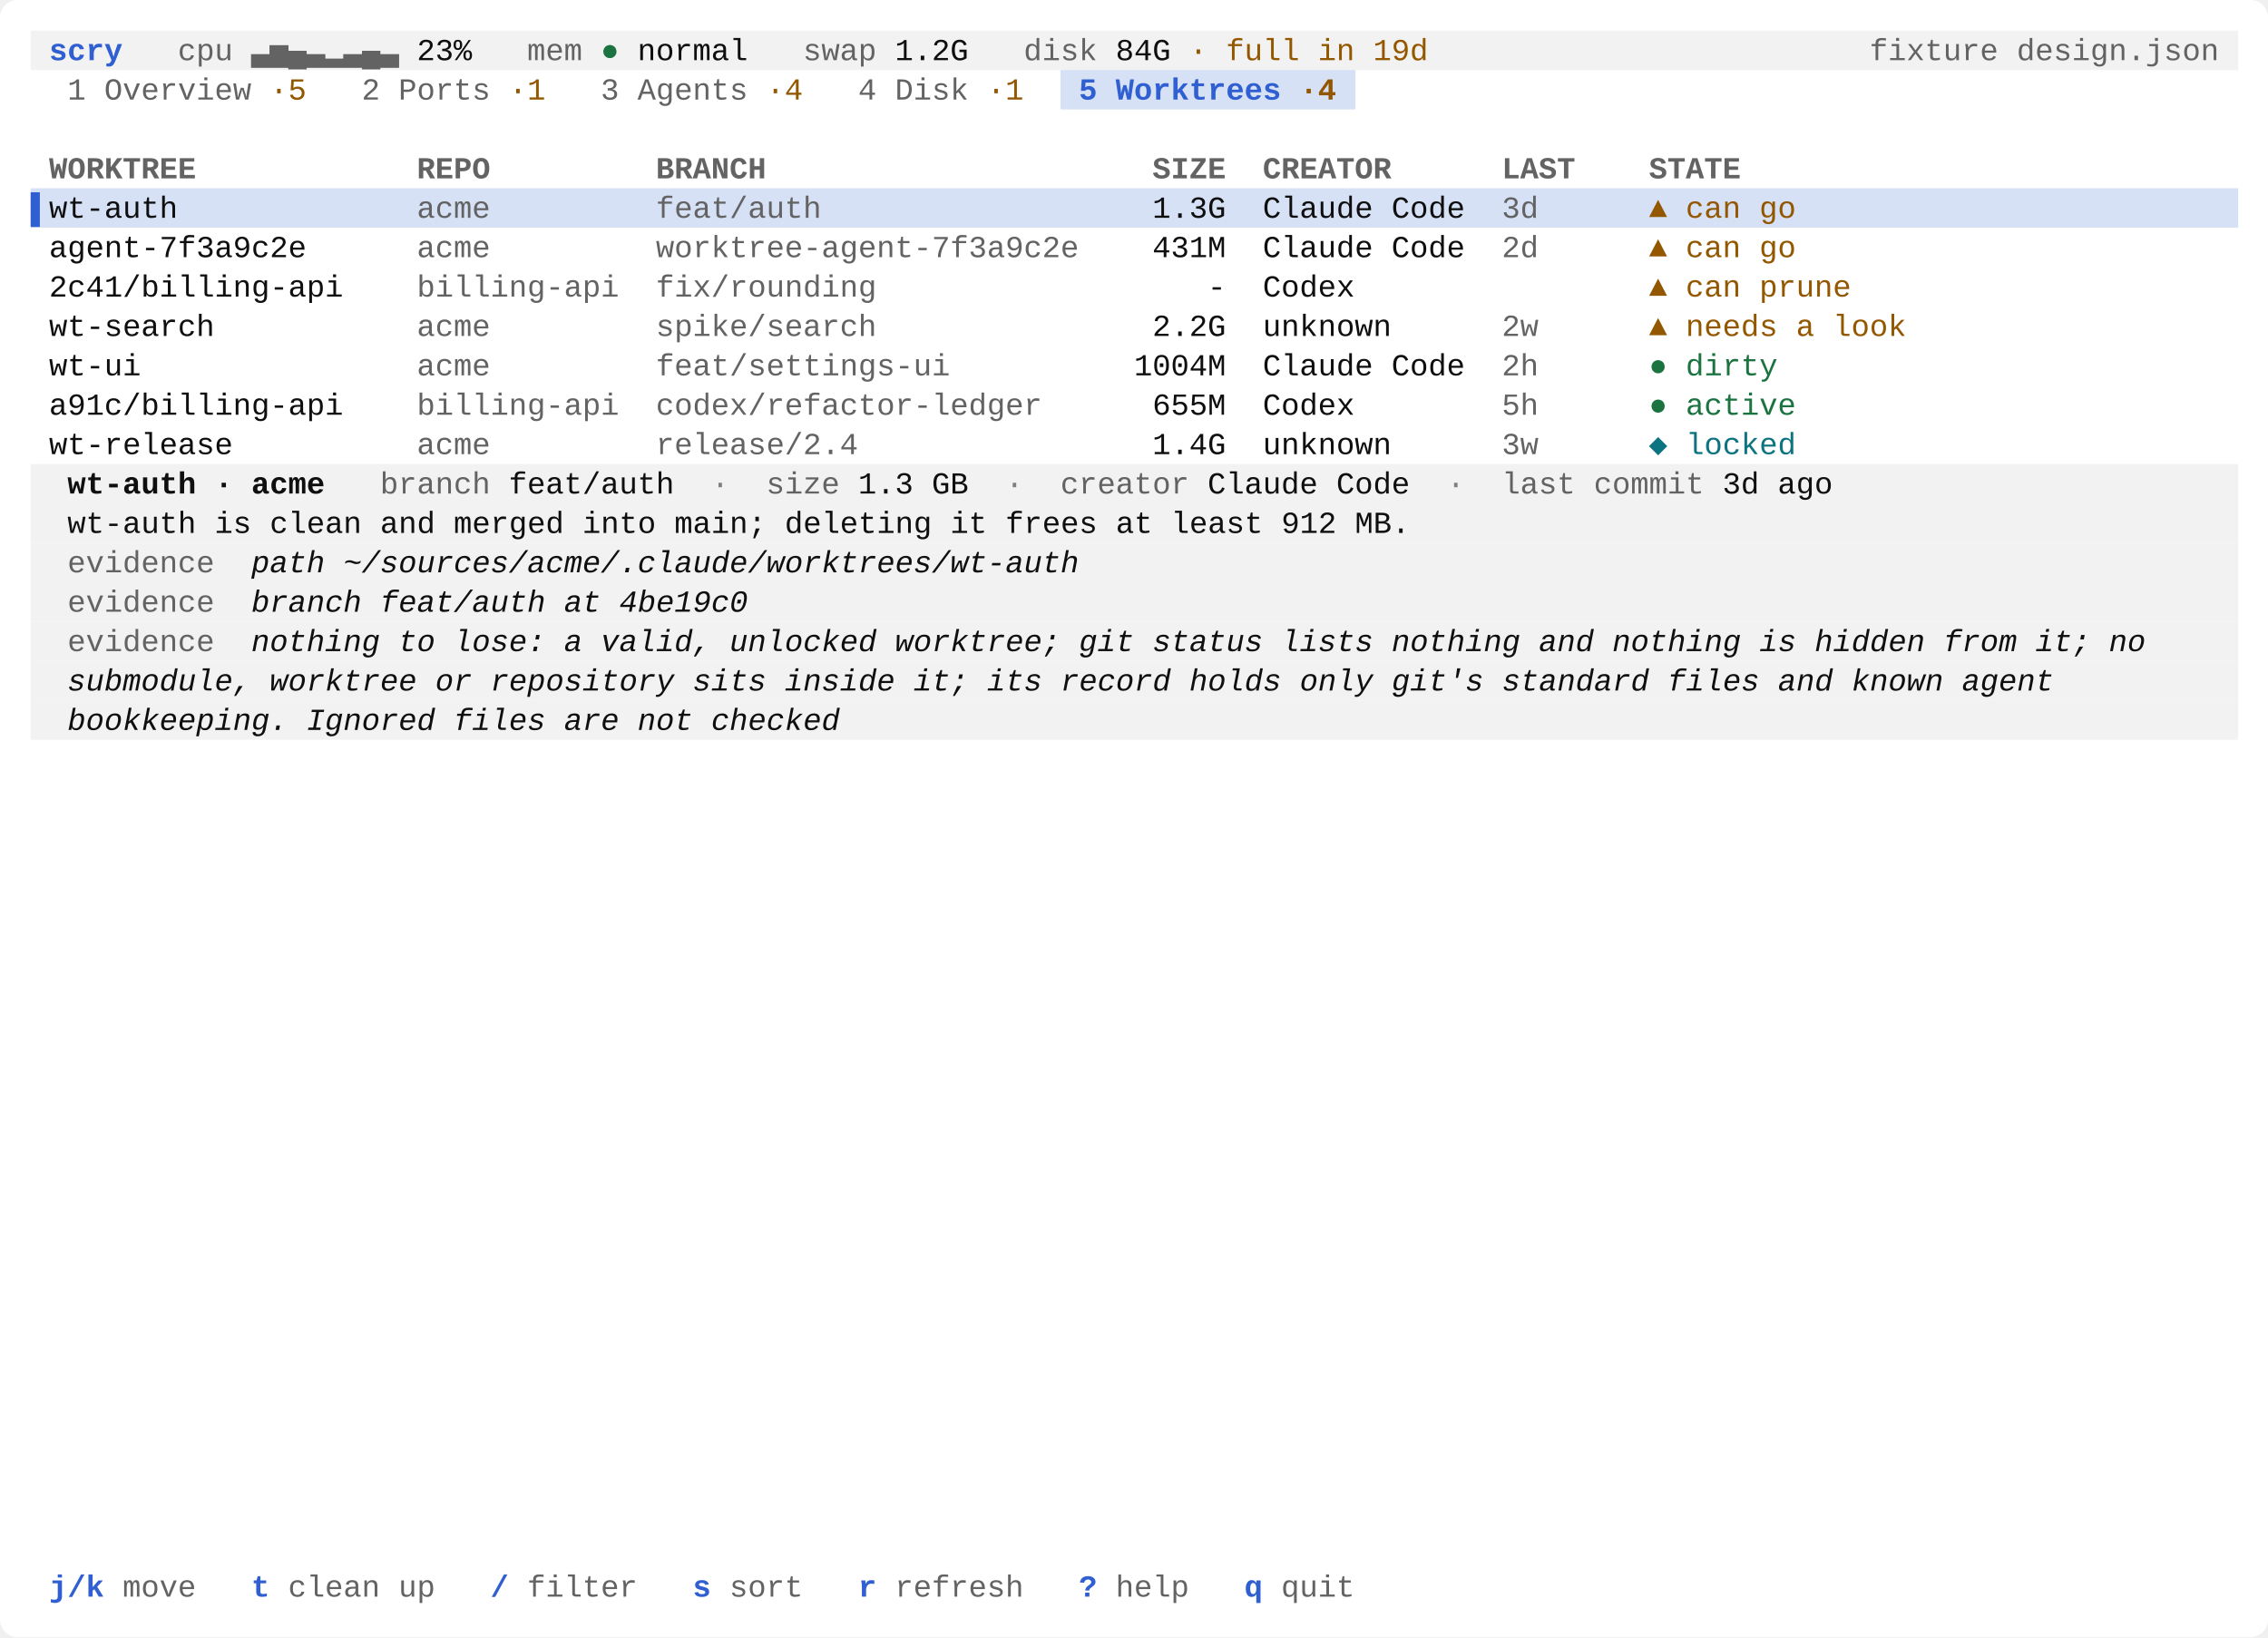
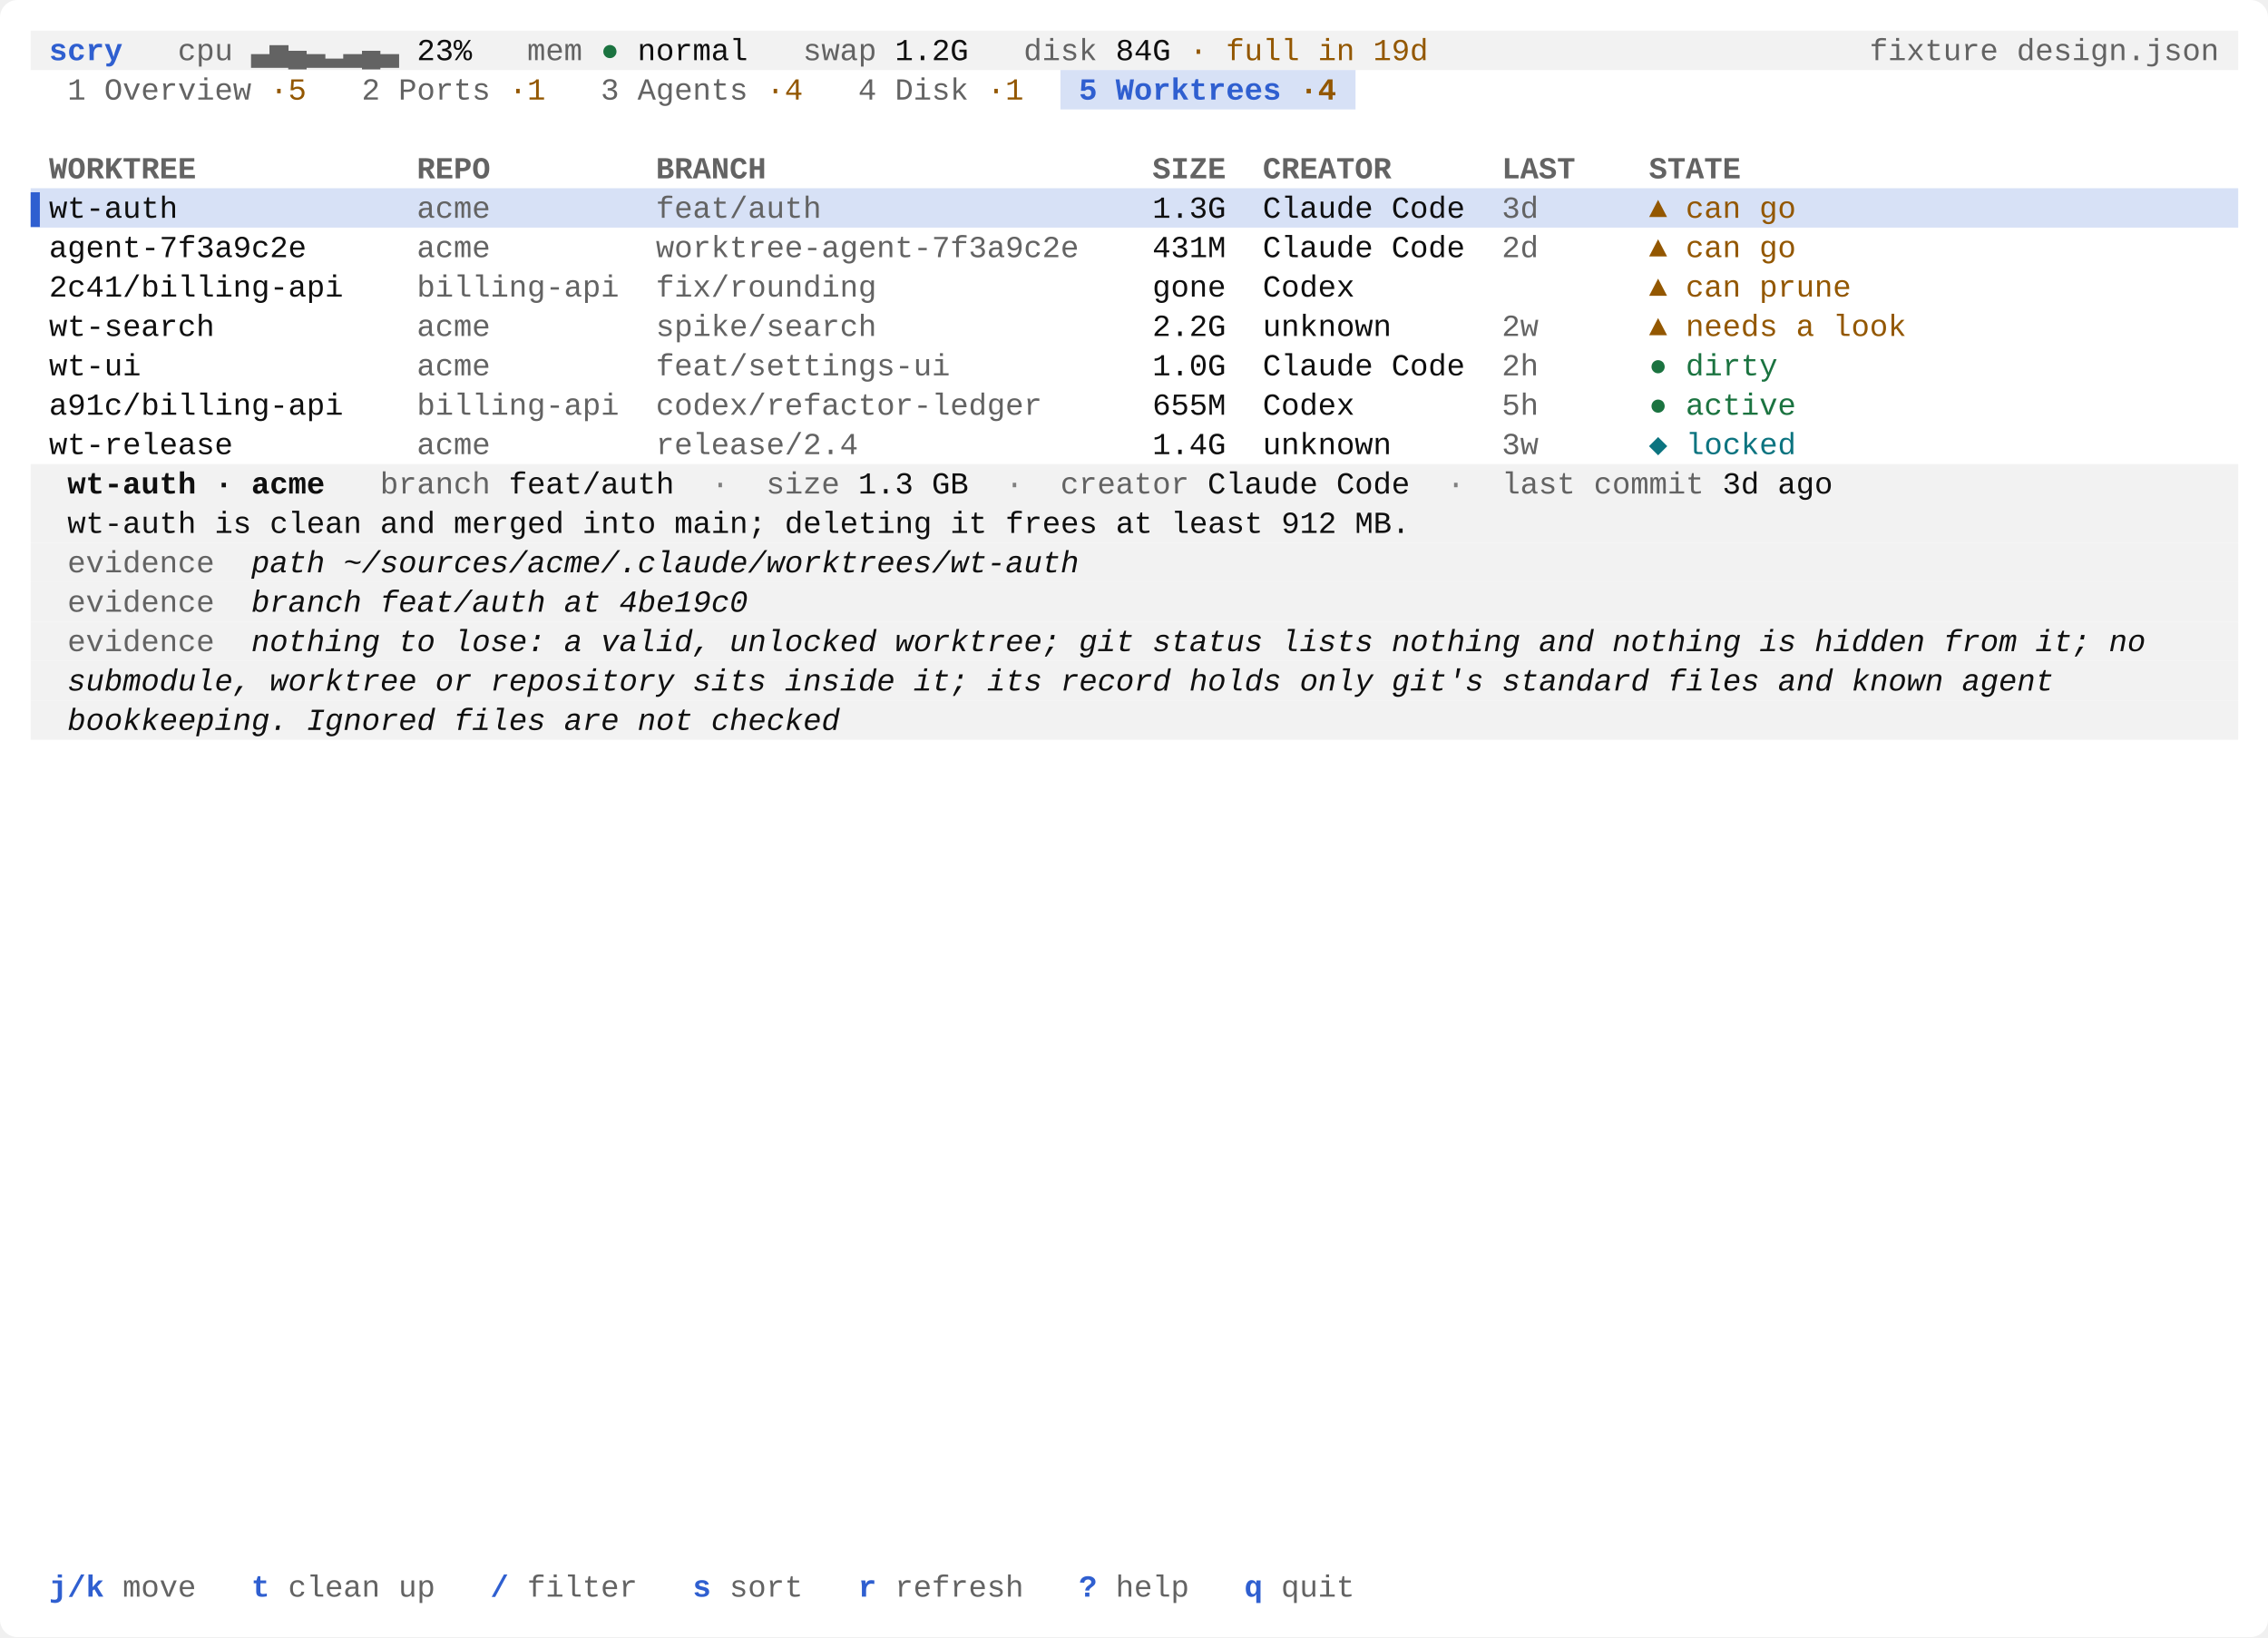
<svg xmlns="http://www.w3.org/2000/svg" width="1036" height="748" viewBox="0 0 1036 748">
  <style>text{font-family:ui-monospace,SFMono-Regular,"SF Mono",Menlo,Consolas,"Liberation Mono","DejaVu Sans Mono",monospace;font-size:14px;white-space:pre}</style>
  <rect width="1036" height="748" rx="8" fill="#ffffff" />
  <g transform="translate(14 14)">
    <rect x="0.0" y="0" width="1008.4" height="18" fill="#f2f2f2" />
    <text x="8.4" y="13.5" fill="#2f5fd0" textLength="33.6" lengthAdjust="spacingAndGlyphs" xml:space="preserve" font-weight="700">scry</text>
    <text x="67.2" y="13.5" fill="#636363" textLength="100.8" lengthAdjust="spacingAndGlyphs" xml:space="preserve">cpu ▃▅▄▃▂▃▄▃</text>
    <text x="176.4" y="13.5" fill="#0f0f0f" textLength="25.2" lengthAdjust="spacingAndGlyphs" xml:space="preserve">23%</text>
    <text x="226.8" y="13.5" fill="#636363" textLength="25.2" lengthAdjust="spacingAndGlyphs" xml:space="preserve">mem</text>
    <text x="260.4" y="13.5" fill="#1b7340" textLength="8.4" lengthAdjust="spacingAndGlyphs" xml:space="preserve">●</text>
    <text x="277.2" y="13.5" fill="#0f0f0f" textLength="50.4" lengthAdjust="spacingAndGlyphs" xml:space="preserve">normal</text>
    <text x="352.8" y="13.5" fill="#636363" textLength="33.6" lengthAdjust="spacingAndGlyphs" xml:space="preserve">swap</text>
    <text x="394.8" y="13.5" fill="#0f0f0f" textLength="33.6" lengthAdjust="spacingAndGlyphs" xml:space="preserve">1.2G</text>
    <text x="453.6" y="13.5" fill="#636363" textLength="33.6" lengthAdjust="spacingAndGlyphs" xml:space="preserve">disk</text>
    <text x="495.6" y="13.5" fill="#0f0f0f" textLength="25.2" lengthAdjust="spacingAndGlyphs" xml:space="preserve">84G</text>
    <text x="529.2" y="13.5" fill="#935700" textLength="109.2" lengthAdjust="spacingAndGlyphs" xml:space="preserve">· full in 19d</text>
    <text x="840.0" y="13.5" fill="#636363" textLength="159.6" lengthAdjust="spacingAndGlyphs" xml:space="preserve">fixture design.json</text>
    <rect x="470.4" y="18" width="134.8" height="18" fill="#d7e1f6" />
    <text x="16.8" y="31.5" fill="#636363" textLength="84.0" lengthAdjust="spacingAndGlyphs" xml:space="preserve">1 Overview</text>
    <text x="109.2" y="31.5" fill="#935700" textLength="16.8" lengthAdjust="spacingAndGlyphs" xml:space="preserve">·5</text>
    <text x="151.2" y="31.5" fill="#636363" textLength="58.8" lengthAdjust="spacingAndGlyphs" xml:space="preserve">2 Ports</text>
    <text x="218.4" y="31.5" fill="#935700" textLength="16.8" lengthAdjust="spacingAndGlyphs" xml:space="preserve">·1</text>
    <text x="260.4" y="31.5" fill="#636363" textLength="67.2" lengthAdjust="spacingAndGlyphs" xml:space="preserve">3 Agents</text>
    <text x="336.0" y="31.5" fill="#935700" textLength="16.8" lengthAdjust="spacingAndGlyphs" xml:space="preserve">·4</text>
    <text x="378.0" y="31.5" fill="#636363" textLength="50.4" lengthAdjust="spacingAndGlyphs" xml:space="preserve">4 Disk</text>
    <text x="436.8" y="31.5" fill="#935700" textLength="16.8" lengthAdjust="spacingAndGlyphs" xml:space="preserve">·1</text>
    <text x="478.8" y="31.5" fill="#2f5fd0" textLength="92.4" lengthAdjust="spacingAndGlyphs" xml:space="preserve" font-weight="700">5 Worktrees</text>
    <text x="579.6" y="31.5" fill="#935700" textLength="16.8" lengthAdjust="spacingAndGlyphs" xml:space="preserve" font-weight="700">·4</text>
    <text x="8.4" y="67.5" fill="#636363" textLength="67.2" lengthAdjust="spacingAndGlyphs" xml:space="preserve" font-weight="700">WORKTREE</text>
    <text x="176.4" y="67.5" fill="#636363" textLength="33.6" lengthAdjust="spacingAndGlyphs" xml:space="preserve" font-weight="700">REPO</text>
    <text x="285.6" y="67.5" fill="#636363" textLength="50.4" lengthAdjust="spacingAndGlyphs" xml:space="preserve" font-weight="700">BRANCH</text>
    <text x="512.4" y="67.5" fill="#636363" textLength="33.6" lengthAdjust="spacingAndGlyphs" xml:space="preserve" font-weight="700">SIZE</text>
    <text x="562.8" y="67.5" fill="#636363" textLength="58.8" lengthAdjust="spacingAndGlyphs" xml:space="preserve" font-weight="700">CREATOR</text>
    <text x="672.0" y="67.5" fill="#636363" textLength="33.6" lengthAdjust="spacingAndGlyphs" xml:space="preserve" font-weight="700">LAST</text>
    <text x="739.2" y="67.5" fill="#636363" textLength="42.0" lengthAdjust="spacingAndGlyphs" xml:space="preserve" font-weight="700">STATE</text>
    <rect x="0.0" y="72" width="1008.4" height="18" fill="#d7e1f6" />
    <text x="0.0" y="85.5" fill="#2f5fd0" textLength="8.4" lengthAdjust="spacingAndGlyphs" xml:space="preserve">▌</text>
    <text x="8.4" y="85.5" fill="#0f0f0f" textLength="58.8" lengthAdjust="spacingAndGlyphs" xml:space="preserve">wt-auth</text>
    <text x="176.4" y="85.5" fill="#636363" textLength="33.6" lengthAdjust="spacingAndGlyphs" xml:space="preserve">acme</text>
    <text x="285.6" y="85.5" fill="#636363" textLength="75.6" lengthAdjust="spacingAndGlyphs" xml:space="preserve">feat/auth</text>
    <text x="512.4" y="85.5" fill="#0f0f0f" textLength="33.6" lengthAdjust="spacingAndGlyphs" xml:space="preserve">1.3G</text>
    <text x="562.8" y="85.5" fill="#0f0f0f" textLength="92.4" lengthAdjust="spacingAndGlyphs" xml:space="preserve">Claude Code</text>
    <text x="672.0" y="85.5" fill="#636363" textLength="16.8" lengthAdjust="spacingAndGlyphs" xml:space="preserve">3d</text>
    <text x="739.2" y="85.5" fill="#935700" textLength="67.2" lengthAdjust="spacingAndGlyphs" xml:space="preserve">▲ can go</text>
    <text x="8.4" y="103.5" fill="#0f0f0f" textLength="117.6" lengthAdjust="spacingAndGlyphs" xml:space="preserve">agent-7f3a9c2e</text>
    <text x="176.4" y="103.5" fill="#636363" textLength="33.6" lengthAdjust="spacingAndGlyphs" xml:space="preserve">acme</text>
    <text x="285.6" y="103.5" fill="#636363" textLength="193.2" lengthAdjust="spacingAndGlyphs" xml:space="preserve">worktree-agent-7f3a9c2e</text>
    <text x="512.4" y="103.5" fill="#0f0f0f" textLength="33.6" lengthAdjust="spacingAndGlyphs" xml:space="preserve">431M</text>
    <text x="562.8" y="103.5" fill="#0f0f0f" textLength="92.4" lengthAdjust="spacingAndGlyphs" xml:space="preserve">Claude Code</text>
    <text x="672.0" y="103.5" fill="#636363" textLength="16.8" lengthAdjust="spacingAndGlyphs" xml:space="preserve">2d</text>
    <text x="739.2" y="103.5" fill="#935700" textLength="67.2" lengthAdjust="spacingAndGlyphs" xml:space="preserve">▲ can go</text>
    <text x="8.4" y="121.5" fill="#0f0f0f" textLength="134.4" lengthAdjust="spacingAndGlyphs" xml:space="preserve">2c41/billing-api</text>
    <text x="176.4" y="121.5" fill="#636363" textLength="92.4" lengthAdjust="spacingAndGlyphs" xml:space="preserve">billing-api</text>
    <text x="285.6" y="121.5" fill="#636363" textLength="100.8" lengthAdjust="spacingAndGlyphs" xml:space="preserve">fix/rounding</text>
-     <text x="537.6" y="121.5" fill="#0f0f0f" textLength="8.4" lengthAdjust="spacingAndGlyphs" xml:space="preserve">-</text>
+     <text x="512.4" y="121.5" fill="#0f0f0f" textLength="33.6" lengthAdjust="spacingAndGlyphs" xml:space="preserve">gone</text>
    <text x="562.8" y="121.5" fill="#0f0f0f" textLength="42.0" lengthAdjust="spacingAndGlyphs" xml:space="preserve">Codex</text>
    <text x="739.2" y="121.5" fill="#935700" textLength="92.4" lengthAdjust="spacingAndGlyphs" xml:space="preserve">▲ can prune</text>
    <text x="8.4" y="139.5" fill="#0f0f0f" textLength="75.6" lengthAdjust="spacingAndGlyphs" xml:space="preserve">wt-search</text>
    <text x="176.4" y="139.5" fill="#636363" textLength="33.6" lengthAdjust="spacingAndGlyphs" xml:space="preserve">acme</text>
    <text x="285.6" y="139.5" fill="#636363" textLength="100.8" lengthAdjust="spacingAndGlyphs" xml:space="preserve">spike/search</text>
    <text x="512.4" y="139.5" fill="#0f0f0f" textLength="33.6" lengthAdjust="spacingAndGlyphs" xml:space="preserve">2.2G</text>
    <text x="562.8" y="139.5" fill="#0f0f0f" textLength="58.8" lengthAdjust="spacingAndGlyphs" xml:space="preserve">unknown</text>
    <text x="672.0" y="139.5" fill="#636363" textLength="16.8" lengthAdjust="spacingAndGlyphs" xml:space="preserve">2w</text>
    <text x="739.2" y="139.5" fill="#935700" textLength="117.6" lengthAdjust="spacingAndGlyphs" xml:space="preserve">▲ needs a look</text>
    <text x="8.4" y="157.5" fill="#0f0f0f" textLength="42.0" lengthAdjust="spacingAndGlyphs" xml:space="preserve">wt-ui</text>
    <text x="176.4" y="157.5" fill="#636363" textLength="33.6" lengthAdjust="spacingAndGlyphs" xml:space="preserve">acme</text>
    <text x="285.6" y="157.5" fill="#636363" textLength="134.4" lengthAdjust="spacingAndGlyphs" xml:space="preserve">feat/settings-ui</text>
-     <text x="504.0" y="157.5" fill="#0f0f0f" textLength="42.0" lengthAdjust="spacingAndGlyphs" xml:space="preserve">1004M</text>
+     <text x="512.4" y="157.5" fill="#0f0f0f" textLength="33.6" lengthAdjust="spacingAndGlyphs" xml:space="preserve">1.0G</text>
    <text x="562.8" y="157.5" fill="#0f0f0f" textLength="92.4" lengthAdjust="spacingAndGlyphs" xml:space="preserve">Claude Code</text>
    <text x="672.0" y="157.5" fill="#636363" textLength="16.8" lengthAdjust="spacingAndGlyphs" xml:space="preserve">2h</text>
    <text x="739.2" y="157.5" fill="#1b7340" textLength="58.8" lengthAdjust="spacingAndGlyphs" xml:space="preserve">● dirty</text>
    <text x="8.4" y="175.5" fill="#0f0f0f" textLength="134.4" lengthAdjust="spacingAndGlyphs" xml:space="preserve">a91c/billing-api</text>
    <text x="176.4" y="175.5" fill="#636363" textLength="92.4" lengthAdjust="spacingAndGlyphs" xml:space="preserve">billing-api</text>
    <text x="285.6" y="175.5" fill="#636363" textLength="176.4" lengthAdjust="spacingAndGlyphs" xml:space="preserve">codex/refactor-ledger</text>
    <text x="512.4" y="175.5" fill="#0f0f0f" textLength="33.6" lengthAdjust="spacingAndGlyphs" xml:space="preserve">655M</text>
    <text x="562.8" y="175.5" fill="#0f0f0f" textLength="42.0" lengthAdjust="spacingAndGlyphs" xml:space="preserve">Codex</text>
    <text x="672.0" y="175.5" fill="#636363" textLength="16.8" lengthAdjust="spacingAndGlyphs" xml:space="preserve">5h</text>
    <text x="739.2" y="175.5" fill="#1b7340" textLength="67.2" lengthAdjust="spacingAndGlyphs" xml:space="preserve">● active</text>
    <text x="8.4" y="193.5" fill="#0f0f0f" textLength="84.0" lengthAdjust="spacingAndGlyphs" xml:space="preserve">wt-release</text>
    <text x="176.4" y="193.5" fill="#636363" textLength="33.6" lengthAdjust="spacingAndGlyphs" xml:space="preserve">acme</text>
    <text x="285.6" y="193.5" fill="#636363" textLength="92.4" lengthAdjust="spacingAndGlyphs" xml:space="preserve">release/2.4</text>
    <text x="512.4" y="193.5" fill="#0f0f0f" textLength="33.6" lengthAdjust="spacingAndGlyphs" xml:space="preserve">1.4G</text>
    <text x="562.8" y="193.5" fill="#0f0f0f" textLength="58.8" lengthAdjust="spacingAndGlyphs" xml:space="preserve">unknown</text>
    <text x="672.0" y="193.5" fill="#636363" textLength="16.8" lengthAdjust="spacingAndGlyphs" xml:space="preserve">3w</text>
    <text x="739.2" y="193.5" fill="#0c7480" textLength="67.2" lengthAdjust="spacingAndGlyphs" xml:space="preserve">◆ locked</text>
    <rect x="0.0" y="198" width="1008.4" height="18" fill="#f2f2f2" />
    <text x="16.8" y="211.5" fill="#0f0f0f" textLength="117.6" lengthAdjust="spacingAndGlyphs" xml:space="preserve" font-weight="700">wt-auth · acme</text>
    <text x="159.6" y="211.5" fill="#636363" textLength="50.4" lengthAdjust="spacingAndGlyphs" xml:space="preserve">branch</text>
    <text x="218.4" y="211.5" fill="#0f0f0f" textLength="75.6" lengthAdjust="spacingAndGlyphs" xml:space="preserve">feat/auth</text>
    <text x="310.8" y="211.5" fill="#808080" textLength="8.4" lengthAdjust="spacingAndGlyphs" xml:space="preserve">·</text>
    <text x="336.0" y="211.5" fill="#636363" textLength="33.6" lengthAdjust="spacingAndGlyphs" xml:space="preserve">size</text>
    <text x="378.0" y="211.5" fill="#0f0f0f" textLength="50.4" lengthAdjust="spacingAndGlyphs" xml:space="preserve">1.3 GB</text>
    <text x="445.2" y="211.5" fill="#808080" textLength="8.4" lengthAdjust="spacingAndGlyphs" xml:space="preserve">·</text>
    <text x="470.4" y="211.5" fill="#636363" textLength="58.8" lengthAdjust="spacingAndGlyphs" xml:space="preserve">creator</text>
    <text x="537.6" y="211.5" fill="#0f0f0f" textLength="92.4" lengthAdjust="spacingAndGlyphs" xml:space="preserve">Claude Code</text>
    <text x="646.8" y="211.5" fill="#808080" textLength="8.4" lengthAdjust="spacingAndGlyphs" xml:space="preserve">·</text>
    <text x="672.0" y="211.5" fill="#636363" textLength="92.4" lengthAdjust="spacingAndGlyphs" xml:space="preserve">last commit</text>
    <text x="772.8" y="211.5" fill="#0f0f0f" textLength="50.4" lengthAdjust="spacingAndGlyphs" xml:space="preserve">3d ago</text>
    <rect x="0.0" y="216" width="1008.4" height="18" fill="#f2f2f2" />
    <text x="16.8" y="229.5" fill="#0f0f0f" textLength="613.2" lengthAdjust="spacingAndGlyphs" xml:space="preserve">wt-auth is clean and merged into main; deleting it frees at least 912 MB.</text>
    <rect x="0.0" y="234" width="1008.4" height="18" fill="#f2f2f2" />
    <text x="16.8" y="247.5" fill="#636363" textLength="67.2" lengthAdjust="spacingAndGlyphs" xml:space="preserve">evidence</text>
    <text x="100.8" y="247.5" fill="#0f0f0f" textLength="378.0" lengthAdjust="spacingAndGlyphs" xml:space="preserve" font-style="italic">path ~/sources/acme/.claude/worktrees/wt-auth</text>
    <rect x="0.0" y="252" width="1008.4" height="18" fill="#f2f2f2" />
    <text x="16.8" y="265.5" fill="#636363" textLength="67.2" lengthAdjust="spacingAndGlyphs" xml:space="preserve">evidence</text>
    <text x="100.8" y="265.5" fill="#0f0f0f" textLength="226.8" lengthAdjust="spacingAndGlyphs" xml:space="preserve" font-style="italic">branch feat/auth at 4be19c0</text>
    <rect x="0.0" y="270" width="1008.4" height="18" fill="#f2f2f2" />
    <text x="16.8" y="283.5" fill="#636363" textLength="67.2" lengthAdjust="spacingAndGlyphs" xml:space="preserve">evidence</text>
    <text x="100.8" y="283.5" fill="#0f0f0f" textLength="865.2" lengthAdjust="spacingAndGlyphs" xml:space="preserve" font-style="italic">nothing to lose: a valid, unlocked worktree; git status lists nothing and nothing is hidden from it; no</text>
    <rect x="0.0" y="288" width="1008.4" height="18" fill="#f2f2f2" />
    <text x="16.8" y="301.5" fill="#0f0f0f" textLength="907.2" lengthAdjust="spacingAndGlyphs" xml:space="preserve" font-style="italic">submodule, worktree or repository sits inside it; its record holds only git's standard files and known agent</text>
    <rect x="0.0" y="306" width="1008.4" height="18" fill="#f2f2f2" />
    <text x="16.8" y="319.5" fill="#0f0f0f" textLength="352.8" lengthAdjust="spacingAndGlyphs" xml:space="preserve" font-style="italic">bookkeeping. Ignored files are not checked</text>
    <text x="8.4" y="715.5" fill="#2f5fd0" textLength="25.2" lengthAdjust="spacingAndGlyphs" xml:space="preserve" font-weight="700">j/k</text>
    <text x="42.0" y="715.5" fill="#636363" textLength="33.6" lengthAdjust="spacingAndGlyphs" xml:space="preserve">move</text>
    <text x="100.8" y="715.5" fill="#2f5fd0" textLength="8.4" lengthAdjust="spacingAndGlyphs" xml:space="preserve" font-weight="700">t</text>
    <text x="117.6" y="715.5" fill="#636363" textLength="67.2" lengthAdjust="spacingAndGlyphs" xml:space="preserve">clean up</text>
    <text x="210.0" y="715.5" fill="#2f5fd0" textLength="8.4" lengthAdjust="spacingAndGlyphs" xml:space="preserve" font-weight="700">/</text>
    <text x="226.8" y="715.5" fill="#636363" textLength="50.4" lengthAdjust="spacingAndGlyphs" xml:space="preserve">filter</text>
    <text x="302.4" y="715.5" fill="#2f5fd0" textLength="8.4" lengthAdjust="spacingAndGlyphs" xml:space="preserve" font-weight="700">s</text>
    <text x="319.2" y="715.5" fill="#636363" textLength="33.6" lengthAdjust="spacingAndGlyphs" xml:space="preserve">sort</text>
    <text x="378.0" y="715.5" fill="#2f5fd0" textLength="8.4" lengthAdjust="spacingAndGlyphs" xml:space="preserve" font-weight="700">r</text>
    <text x="394.8" y="715.5" fill="#636363" textLength="58.8" lengthAdjust="spacingAndGlyphs" xml:space="preserve">refresh</text>
    <text x="478.8" y="715.5" fill="#2f5fd0" textLength="8.4" lengthAdjust="spacingAndGlyphs" xml:space="preserve" font-weight="700">?</text>
    <text x="495.6" y="715.5" fill="#636363" textLength="33.6" lengthAdjust="spacingAndGlyphs" xml:space="preserve">help</text>
    <text x="554.4" y="715.5" fill="#2f5fd0" textLength="8.4" lengthAdjust="spacingAndGlyphs" xml:space="preserve" font-weight="700">q</text>
    <text x="571.2" y="715.5" fill="#636363" textLength="33.6" lengthAdjust="spacingAndGlyphs" xml:space="preserve">quit</text>
  </g>
</svg>
